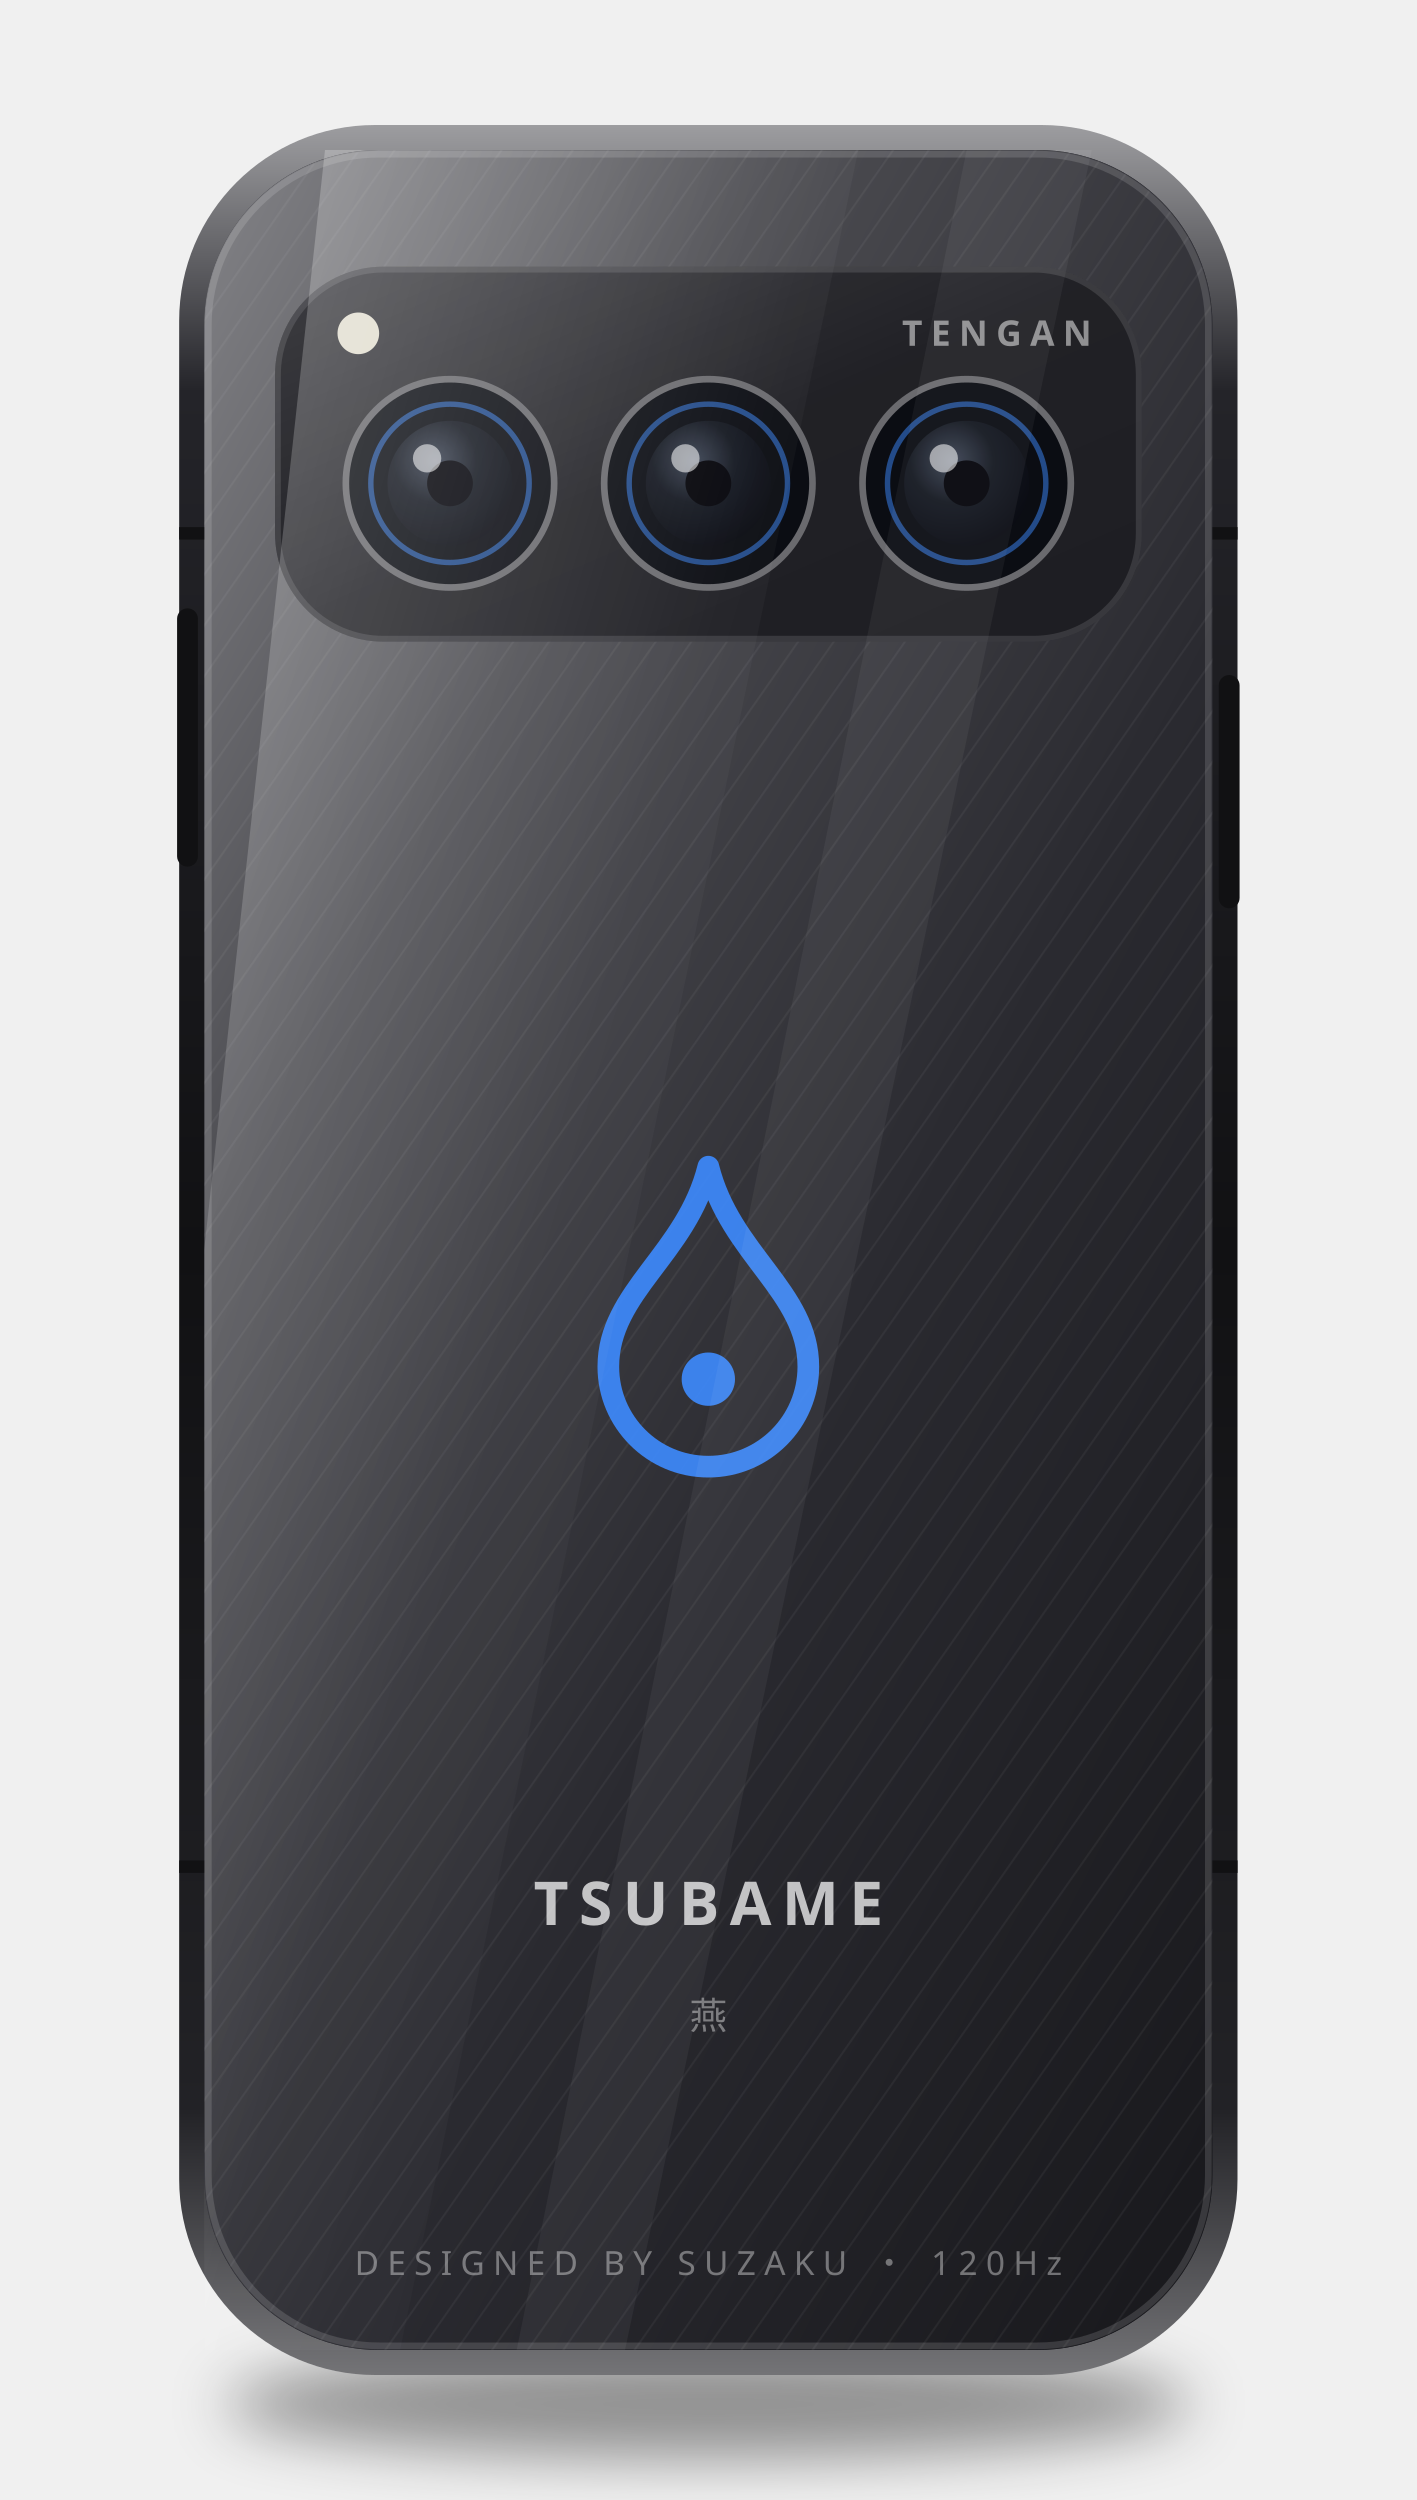
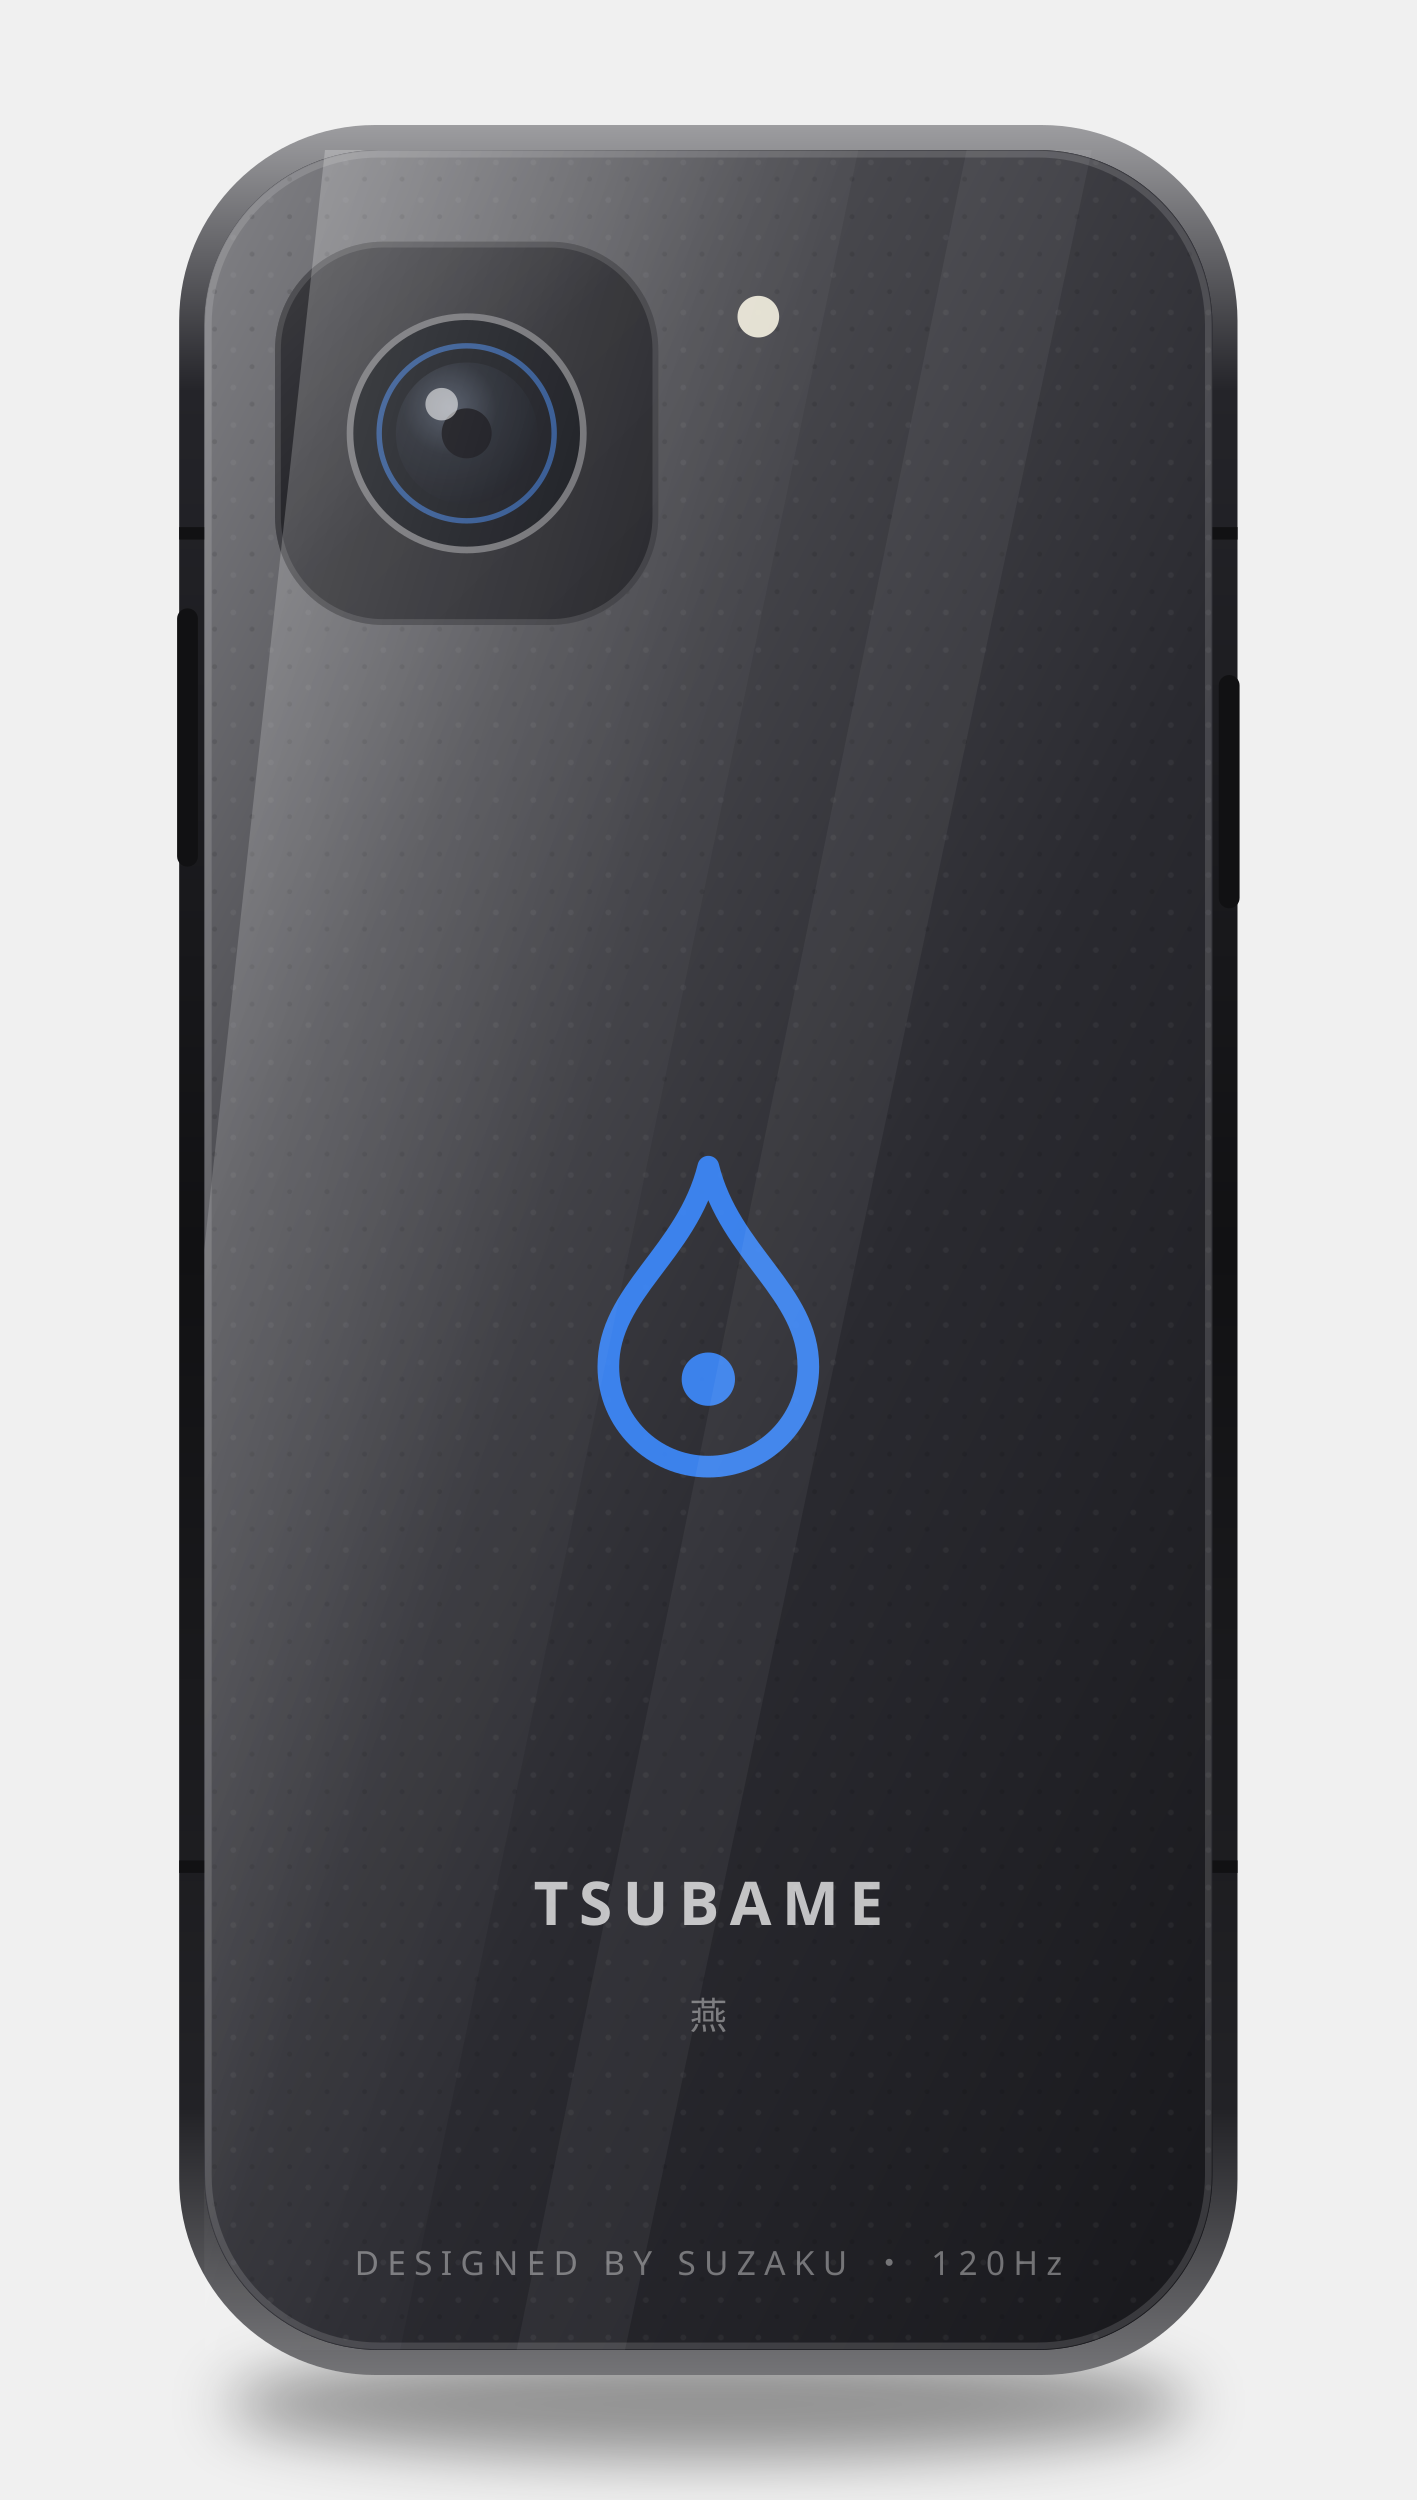
<svg xmlns="http://www.w3.org/2000/svg" viewBox="0 0 340 600" role="img" aria-label="TSUBAME">
  <defs>
    <linearGradient id="bodytsubame1" x1="0" y1="0" x2="0.9" y2="1">
      <stop offset="0" stop-color="#838387" />
      <stop offset="0.28" stop-color="#4c4c51" />
      <stop offset="0.62" stop-color="#2a2a30" />
      <stop offset="1" stop-color="#1a1a1e" />
    </linearGradient>
    <linearGradient id="frametsubame1" x1="0" y1="0" x2="0" y2="1">
      <stop offset="0" stop-color="#9f9fa2" />
      <stop offset="0.12" stop-color="#242429" />
      <stop offset="0.5" stop-color="#111113" />
      <stop offset="0.88" stop-color="#222226" />
      <stop offset="1" stop-color="#757578" />
    </linearGradient>
    <radialGradient id="lenstsubame1" cx="0.38" cy="0.32" r="0.95">
      <stop offset="0" stop-color="#3c4454" />
      <stop offset="0.35" stop-color="#141821" />
      <stop offset="1" stop-color="#04040a" />
    </radialGradient>
    <linearGradient id="sheentsubame1" x1="0" y1="0" x2="1" y2="1">
      <stop offset="0" stop-color="#ffffff" stop-opacity="0.28" />
      <stop offset="0.5" stop-color="#ffffff" stop-opacity="0.03" />
      <stop offset="1" stop-color="#ffffff" stop-opacity="0" />
    </linearGradient>
-     <pattern id="textsubame1" width="7" height="7" patternUnits="userSpaceOnUse" patternTransform="rotate(35)">
-       <path d="M0 0 V7" stroke="#ffffff" stroke-opacity="0.045" stroke-width="1" />
+     <pattern id="textsubame1" width="9" height="9" patternUnits="userSpaceOnUse">
+       <circle cx="2" cy="3" r="0.7" fill="#ffffff" fill-opacity="0.045" />
+       <circle cx="6.5" cy="7" r="0.6" fill="#000000" fill-opacity="0.1" />
    </pattern>
    <filter id="softtsubame1" x="-40%" y="-40%" width="180%" height="180%">
      <feGaussianBlur stdDeviation="7" />
    </filter>
  </defs>
  <ellipse cx="170" cy="577" rx="116" ry="13" fill="#000000" opacity="0.4" filter="url(#softtsubame1)" />
  <rect x="43" y="30" width="254" height="540" rx="47" fill="url(#frametsubame1)" />
  <rect x="49" y="36" width="242" height="528" rx="42" fill="#2a2a30" />
  <rect x="49" y="36" width="242" height="528" rx="42" fill="url(#bodytsubame1)" />
  <rect x="49" y="36" width="242" height="528" rx="42" fill="url(#textsubame1)" />
  <rect x="50" y="37" width="240" height="526" rx="41" fill="none" stroke="#ffffff" stroke-opacity="0.14" stroke-width="1.6" />
  <path d="M43 128 h6 M43 448 h6 M291 128 h6 M291 448 h6" stroke="#111113" stroke-width="3" />
-   <rect x="66" y="64" width="208" height="90" rx="26" fill="#1d1d22" />
-   <rect x="66" y="64" width="208" height="90" rx="26" fill="url(#sheentsubame1)" opacity="0.5" />
-   <rect x="66.7" y="64.7" width="206.6" height="88.6" rx="25.3" fill="none" stroke="#ffffff" stroke-opacity="0.12" stroke-width="1.4" />
-   <circle cx="86" cy="80" r="5" fill="#f4efdf" opacity="0.9" />
-   <text x="262" y="83" font-family="'Noto Sans JP',sans-serif" font-size="8.5" font-weight="700" fill="#ffffff" opacity="0.5" text-anchor="end" letter-spacing="2">TENGAN</text>
-   <circle cx="108" cy="116" r="25" fill="#0b0d13" stroke="#6a6a6e" stroke-width="1.6" />
-   <circle cx="108" cy="116" r="19" fill="none" stroke="#3d8bff" stroke-opacity="0.5" stroke-width="1.3" />
-   <circle cx="108" cy="116" r="15" fill="url(#lenstsubame1)" />
-   <circle cx="108" cy="116" r="5.5" fill="#04040a" />
-   <circle cx="102.5" cy="110" r="3.4" fill="#ffffff" opacity="0.55" />
-   <circle cx="170" cy="116" r="25" fill="#0b0d13" stroke="#6a6a6e" stroke-width="1.6" />
-   <circle cx="170" cy="116" r="19" fill="none" stroke="#3d8bff" stroke-opacity="0.5" stroke-width="1.3" />
-   <circle cx="170" cy="116" r="15" fill="url(#lenstsubame1)" />
-   <circle cx="170" cy="116" r="5.5" fill="#04040a" />
-   <circle cx="164.5" cy="110" r="3.4" fill="#ffffff" opacity="0.55" />
-   <circle cx="232" cy="116" r="25" fill="#0b0d13" stroke="#6a6a6e" stroke-width="1.6" />
-   <circle cx="232" cy="116" r="19" fill="none" stroke="#3d8bff" stroke-opacity="0.5" stroke-width="1.3" />
-   <circle cx="232" cy="116" r="15" fill="url(#lenstsubame1)" />
-   <circle cx="232" cy="116" r="5.5" fill="#04040a" />
-   <circle cx="226.5" cy="110" r="3.4" fill="#ffffff" opacity="0.55" />
+   <rect x="66" y="58" width="92" height="92" rx="26" fill="#1d1d22" />
+   <rect x="66" y="58" width="92" height="92" rx="26" fill="url(#sheentsubame1)" opacity="0.5" />
+   <rect x="66.7" y="58.7" width="90.6" height="90.6" rx="25.3" fill="none" stroke="#ffffff" stroke-opacity="0.12" stroke-width="1.4" />
+   <circle cx="112" cy="104" r="28" fill="#0b0d13" stroke="#6a6a6e" stroke-width="1.6" />
+   <circle cx="112" cy="104" r="21" fill="none" stroke="#3d8bff" stroke-opacity="0.5" stroke-width="1.3" />
+   <circle cx="112" cy="104" r="17" fill="url(#lenstsubame1)" />
+   <circle cx="112" cy="104" r="6" fill="#04040a" />
+   <circle cx="106" cy="97" r="3.9" fill="#ffffff" opacity="0.55" />
+   <circle cx="182" cy="76" r="5" fill="#f4efdf" opacity="0.9" />
  <g transform="translate(122 268) scale(2)" opacity="0.9">
    <path d="M24 6 C21.4 16.5 12 21 12 30 a12 12 0 0 0 24 0 C36 21 26.6 16.5 24 6 Z" fill="none" stroke="#3d8bff" stroke-width="2.6" stroke-linejoin="round" />
    <circle cx="24" cy="31.5" r="3.2" fill="#3d8bff" />
  </g>
  <text x="170" y="462" font-family="'Noto Sans JP',sans-serif" font-size="14.5" font-weight="800" fill="#ffffff" opacity="0.72" text-anchor="middle" letter-spacing="2.5">TSUBAME</text>
  <text x="170" y="487" font-family="'Noto Sans JP',sans-serif" font-size="9" fill="#ffffff" opacity="0.4" text-anchor="middle" letter-spacing="4">燕</text>
  <text x="170" y="546" font-family="'Noto Sans JP',sans-serif" font-size="8" fill="#ffffff" opacity="0.38" text-anchor="middle" letter-spacing="2">DESIGNED BY SUZAKU ・ 120Hz</text>
  <path d="M78 36 L206 36 L96 564 L49 564 L49 300 Z" fill="url(#sheentsubame1)" />
  <path d="M232 36 L262 36 L150 564 L124 564 Z" fill="#ffffff" opacity="0.05" />
  <rect x="292.5" y="162" width="5" height="56" rx="2.5" fill="#111113" />
  <rect x="42.5" y="146" width="5" height="62" rx="2.5" fill="#111113" />
</svg>
